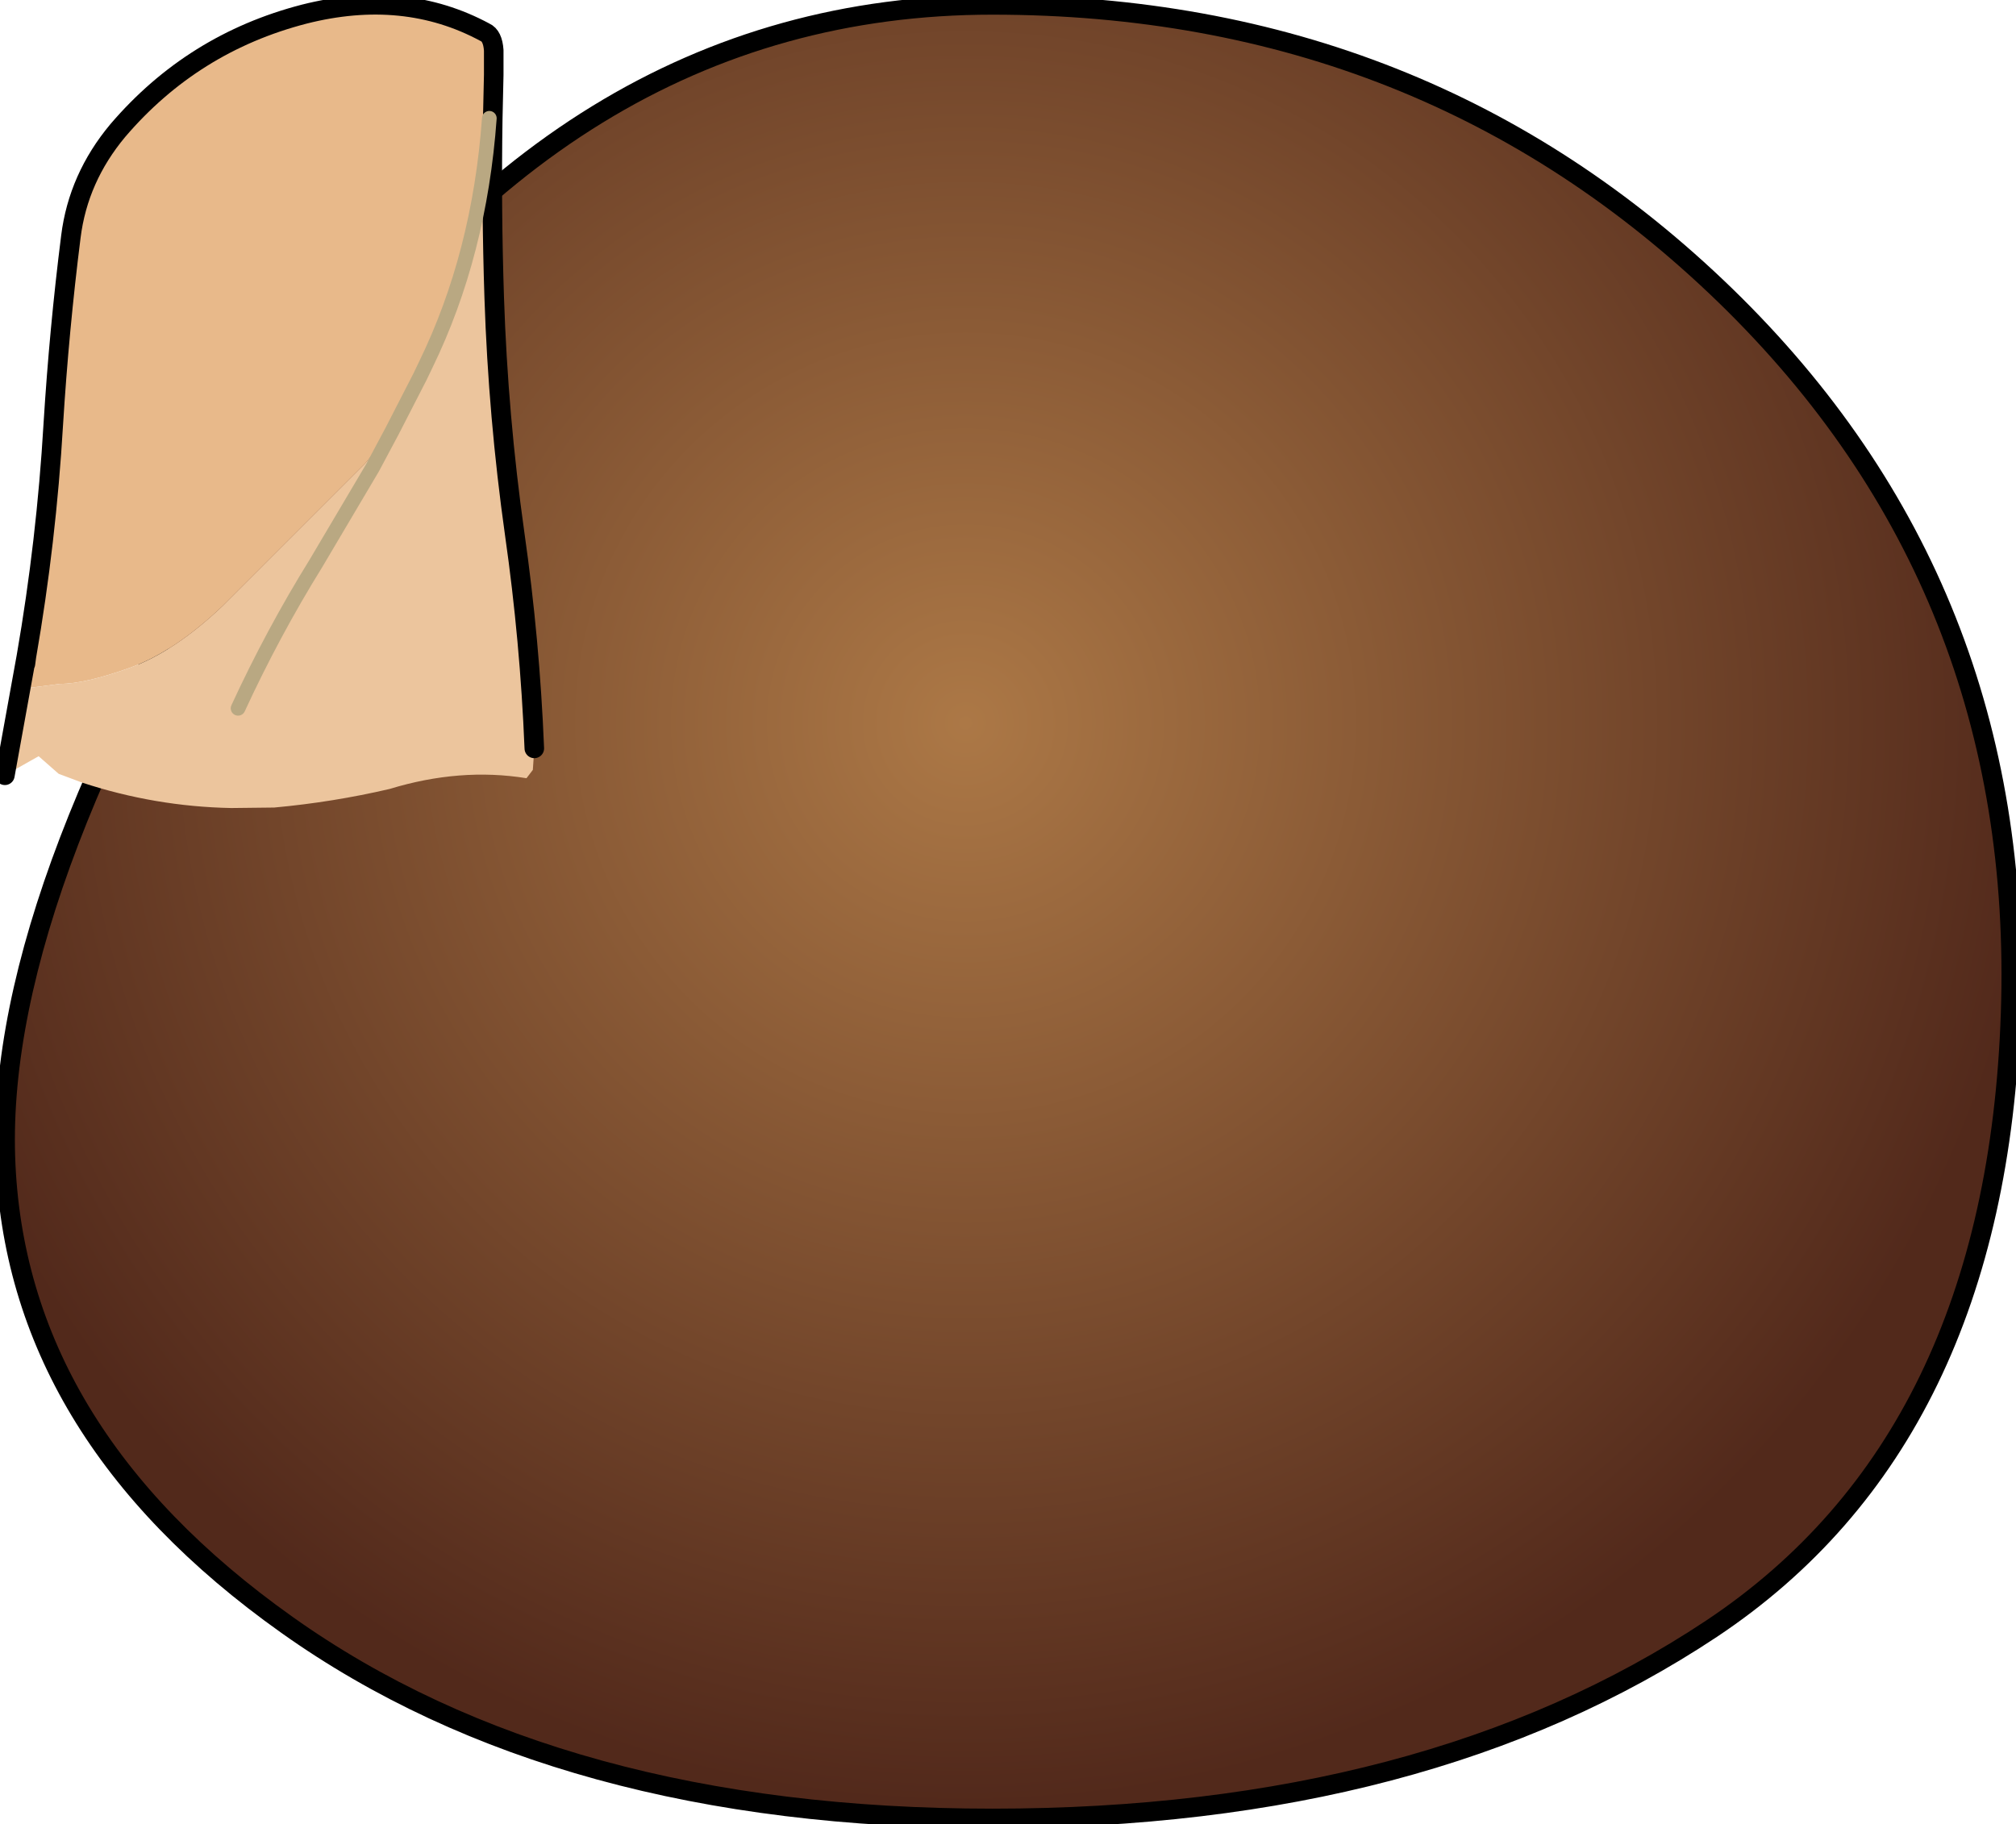
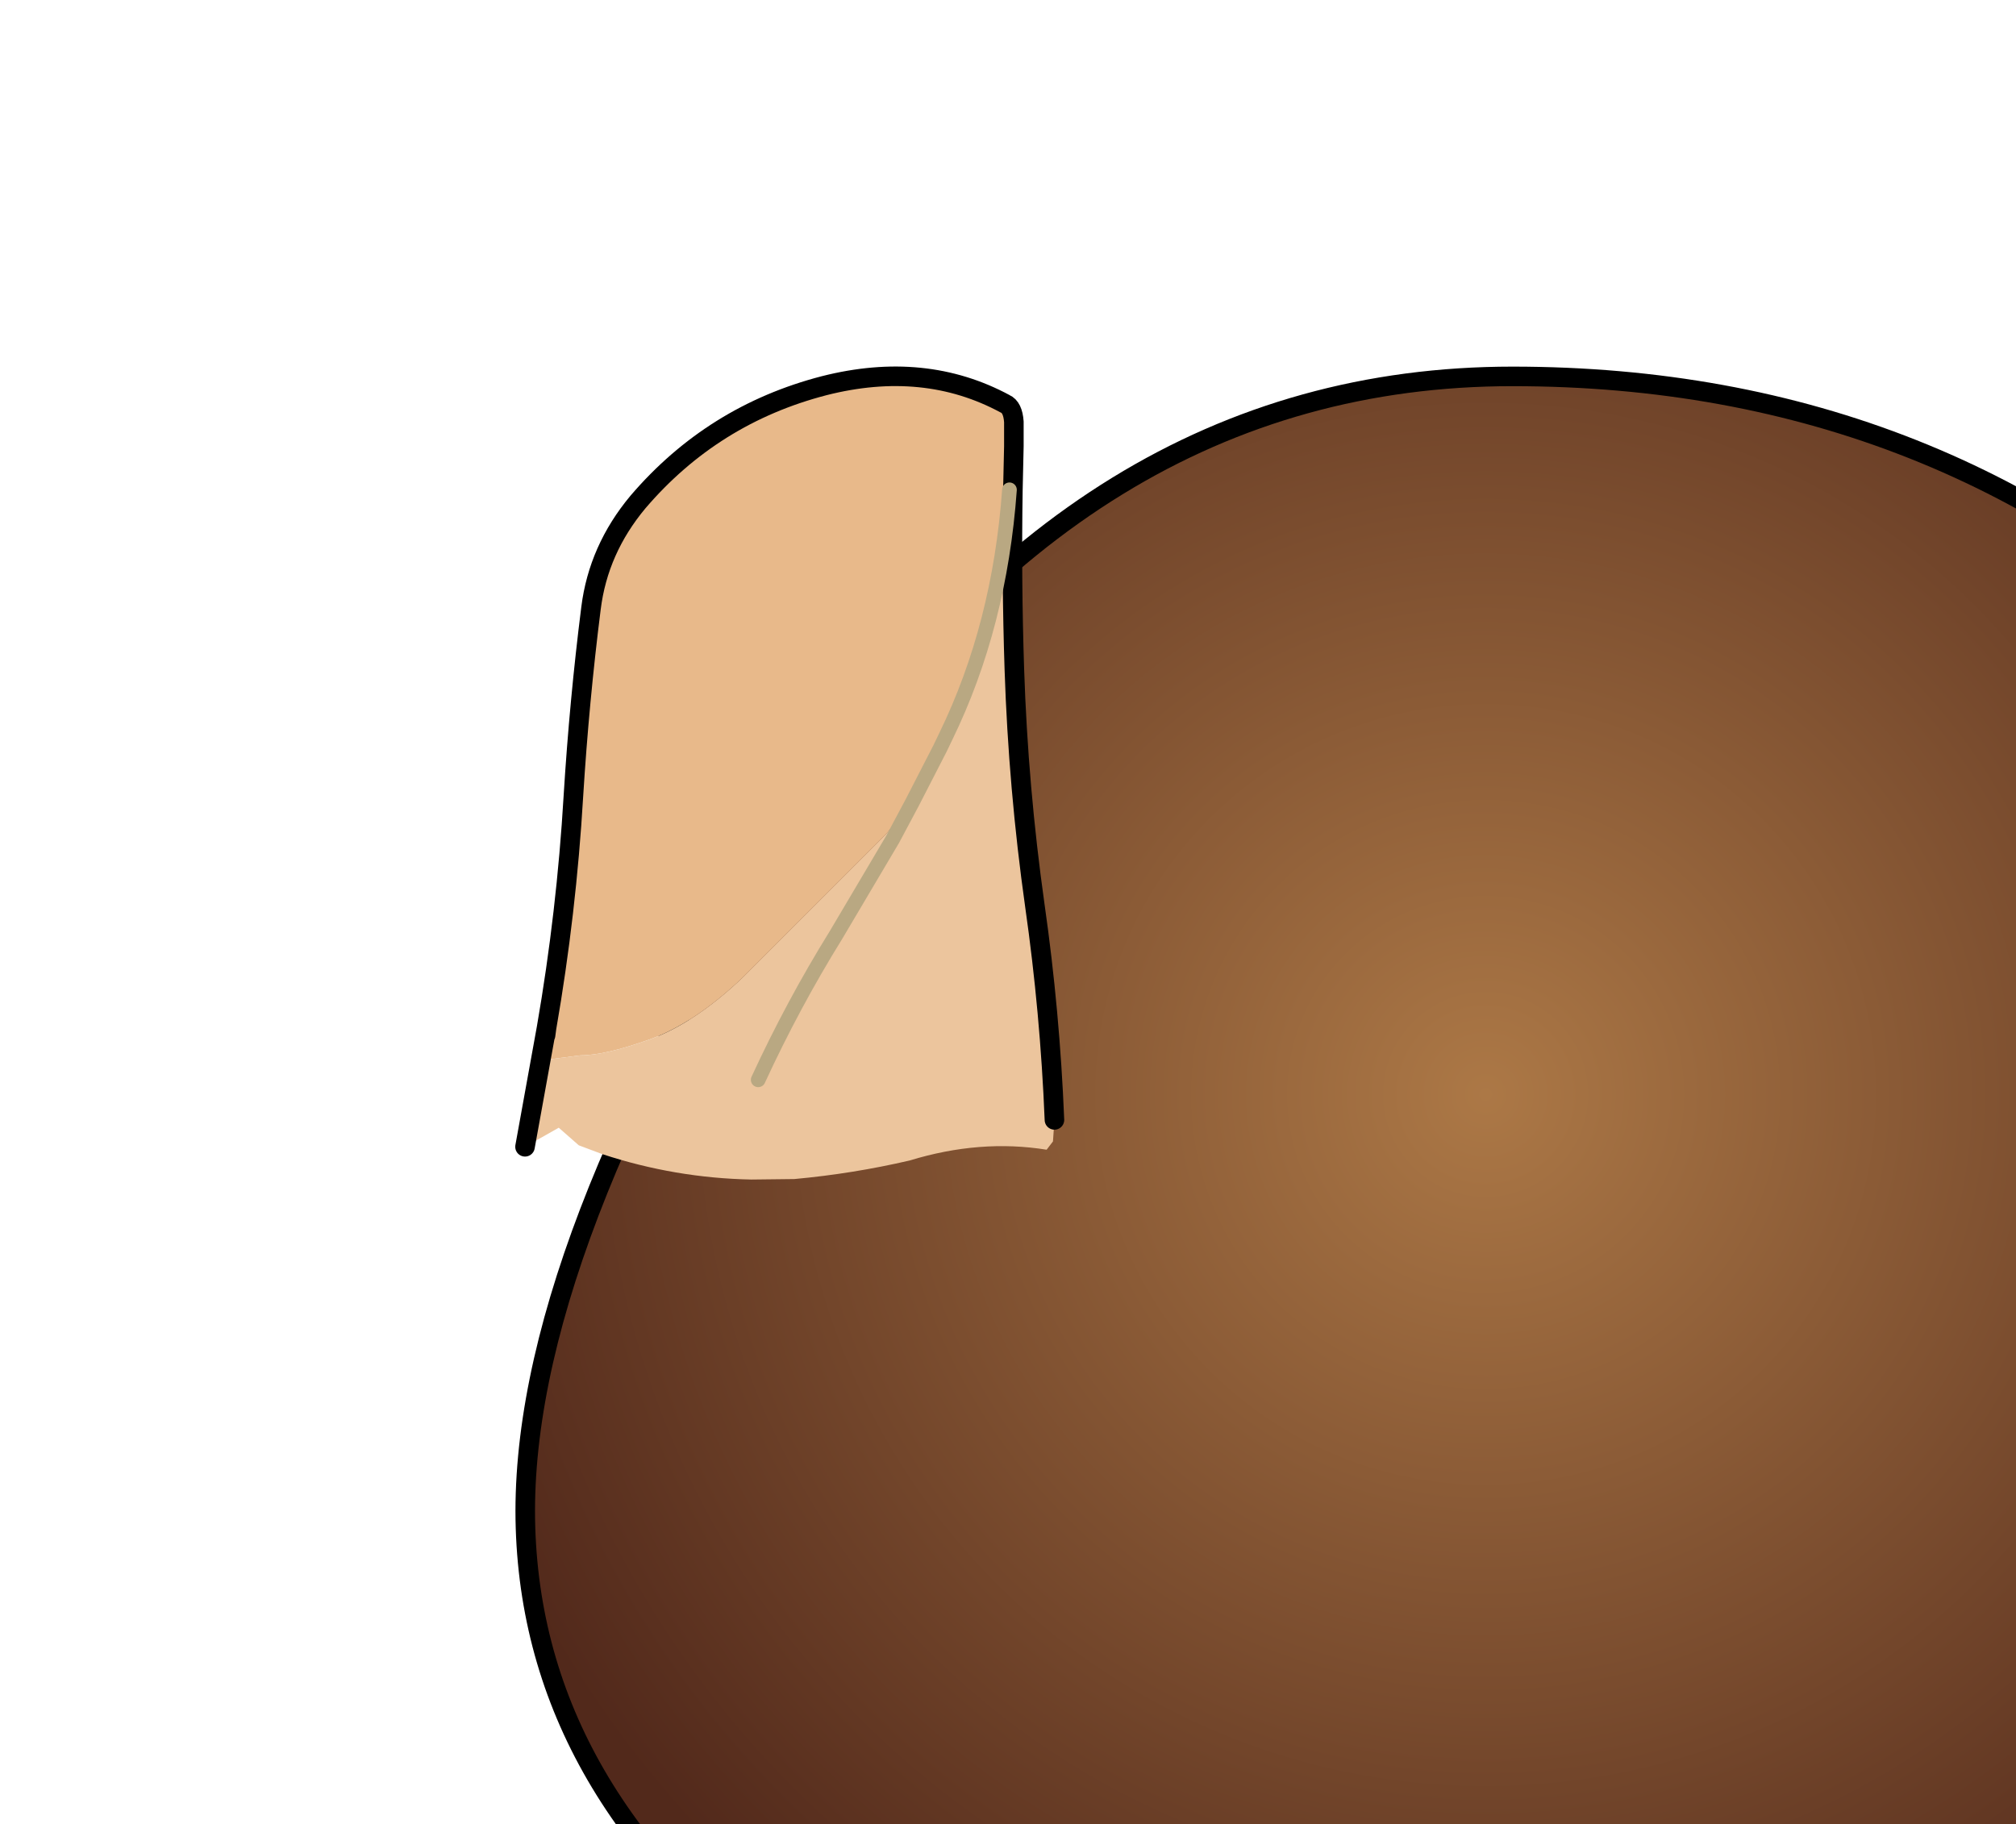
<svg xmlns="http://www.w3.org/2000/svg" xmlns:xlink="http://www.w3.org/1999/xlink" height="186.5px" width="206.2px">
-   <g transform="matrix(1.0, 0.0, 0.0, 1.0, 83.8, 82.0)">
+   <g transform="matrix(1.0, 0.0, 0.0, 1.0, 137, 120)">
    <g data-characterId="865" height="186.5" transform="matrix(1.0, 0.0, 0.0, 1.0, -83.8, -82.0)" width="206.2" xlink:href="#shape0">
      <g id="shape0" transform="matrix(1.0, 0.0, 0.0, 1.0, 83.8, 82.0)">
        <path d="M92.7 -51.75 Q123.3 -22.0 121.85 21.6 120.4 65.2 91.25 84.6 62.05 104.0 17.7 104.0 -26.6 104.0 -54.45 84.2 -82.35 64.4 -83.25 36.3 -84.15 8.2 -55.35 -36.65 -26.6 -81.5 17.7 -81.5 62.05 -81.5 92.7 -51.75" fill="url(#gradient0)" fill-rule="evenodd" stroke="none" />
        <path d="M92.7 -51.75 Q123.3 -22.0 121.85 21.6 120.4 65.2 91.25 84.6 62.05 104.0 17.7 104.0 -26.6 104.0 -54.45 84.2 -82.35 64.4 -83.25 36.3 -84.15 8.2 -55.35 -36.65 -26.6 -81.5 17.7 -81.5 62.05 -81.5 92.7 -51.75 Z" fill="none" stroke="#000000" stroke-linecap="round" stroke-linejoin="round" stroke-width="2.0" />
      </g>
      <g id="shape1" transform="matrix(1.0, 0.0, 0.0, 1.0, 28.3, 40.95)">
        <path d="M22.1 -28.85 L21.75 -28.85 Q20.75 -14.95 15.25 -3.65 L15.05 -3.7 14.65 -2.4 Q13.7 0.5 11.8 3.15 L9.05 6.45 -5.55 21.05 Q-10.45 25.7 -15.0 27.35 -19.6 29.0 -22.15 29.0 L-26.0 29.5 -25.7 26.95 -25.6 26.2 Q-23.55 14.4 -22.85 2.45 -22.25 -7.25 -21.05 -16.75 -20.3 -22.75 -16.25 -27.6 -8.6 -36.55 2.8 -39.5 13.05 -42.1 21.3 -37.65 22.1 -37.3 22.2 -35.8 L22.2 -33.3 22.1 -28.85 M14.65 -2.4 L11.8 3.15 14.65 -2.4" fill="#e8b98a" fill-rule="evenodd" stroke="none" />
        <path d="M21.75 -28.85 L22.1 -28.85 Q21.95 -19.6 22.25 -10.5 22.65 1.65 24.35 13.7 25.9 24.55 26.35 35.6 L26.2 37.8 25.55 38.65 Q18.75 37.55 11.55 39.75 5.75 41.1 -0.25 41.65 L-4.65 41.7 Q-12.45 41.55 -19.9 39.1 L-22.3 38.2 -24.35 36.4 -27.8 38.35 -25.6 26.2 -25.7 26.95 -26.0 29.5 -22.15 29.0 Q-19.6 29.0 -15.0 27.35 -10.45 25.7 -5.55 21.05 L9.05 6.45 11.8 3.15 Q13.7 0.5 14.65 -2.4 L15.05 -3.7 15.25 -3.65 Q20.75 -14.95 21.75 -28.85 M14.65 -2.4 L15.25 -3.65 14.65 -2.4 M-3.95 31.5 Q-0.4 23.8 4.0 16.7 L9.8 6.9 11.8 3.15 9.8 6.9 4.0 16.7 Q-0.4 23.8 -3.95 31.5" fill="#ecc59d" fill-rule="evenodd" stroke="none" />
        <path d="M22.1 -28.85 L22.2 -33.3 22.2 -35.8 Q22.1 -37.3 21.3 -37.65 13.05 -42.1 2.8 -39.5 -8.6 -36.55 -16.25 -27.6 -20.3 -22.75 -21.05 -16.75 -22.25 -7.25 -22.85 2.45 -23.55 14.4 -25.6 26.2 L-25.7 26.95 M22.1 -28.85 Q21.95 -19.6 22.25 -10.5 22.65 1.65 24.35 13.7 25.9 24.55 26.35 35.6 M-27.8 38.35 L-25.6 26.2" fill="none" stroke="#000000" stroke-linecap="round" stroke-linejoin="round" stroke-width="2.0" />
        <path d="M11.8 3.15 L14.65 -2.4 15.25 -3.65 Q20.75 -14.95 21.75 -28.85 M11.8 3.15 L9.8 6.9 4.0 16.7 Q-0.4 23.8 -3.95 31.5" fill="none" stroke="#b9a882" stroke-linecap="round" stroke-linejoin="round" stroke-width="1.5" />
      </g>
    </g>
    <g data-characterId="864" height="82.65" transform="matrix(1.0, 0.0, 0.0, 1.0, -28.3, -40.95)" width="55.15" xlink:href="#shape1" />
  </g>
  <defs>
    <radialGradient cx="0" cy="0" gradientTransform="matrix(0.1351, 0.0, 0.0, 0.1351, 14.95, -8.05)" gradientUnits="userSpaceOnUse" id="gradient0" r="819.2" spreadMethod="pad">
      <stop offset="0.0" stop-color="#ac7846" />
      <stop offset="1.0" stop-color="#52291b" />
    </radialGradient>
  </defs>
</svg>
